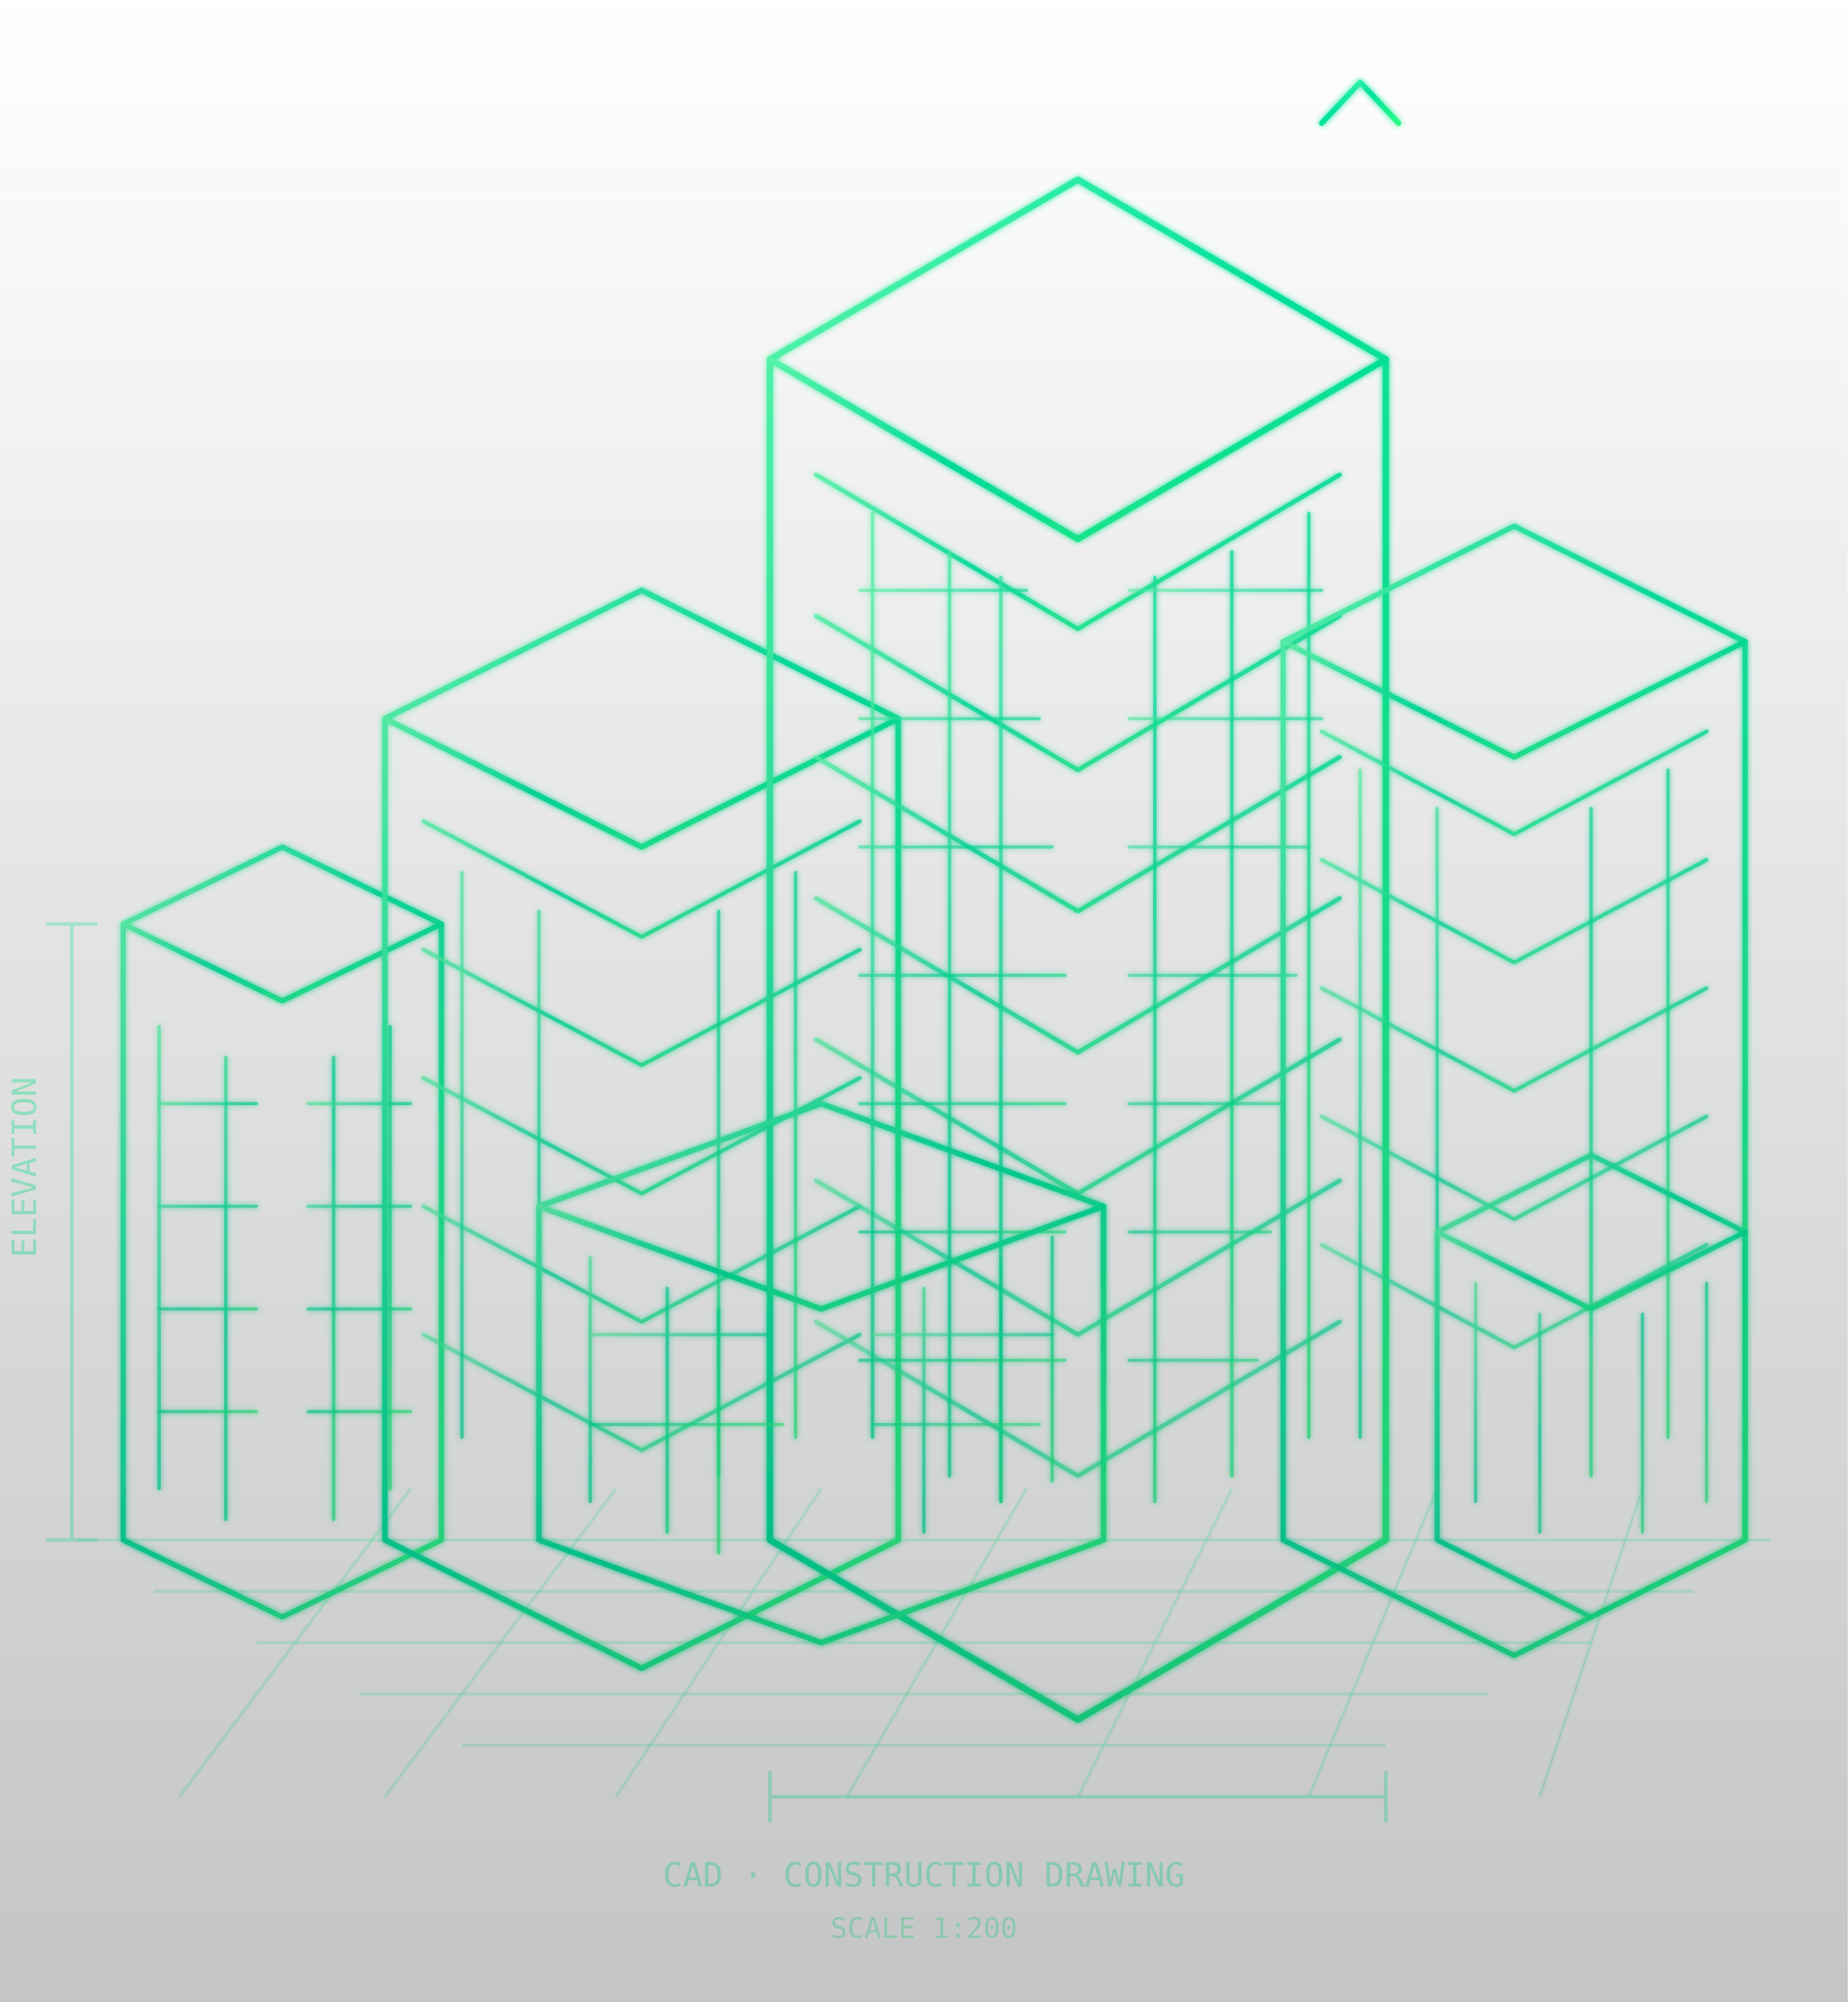
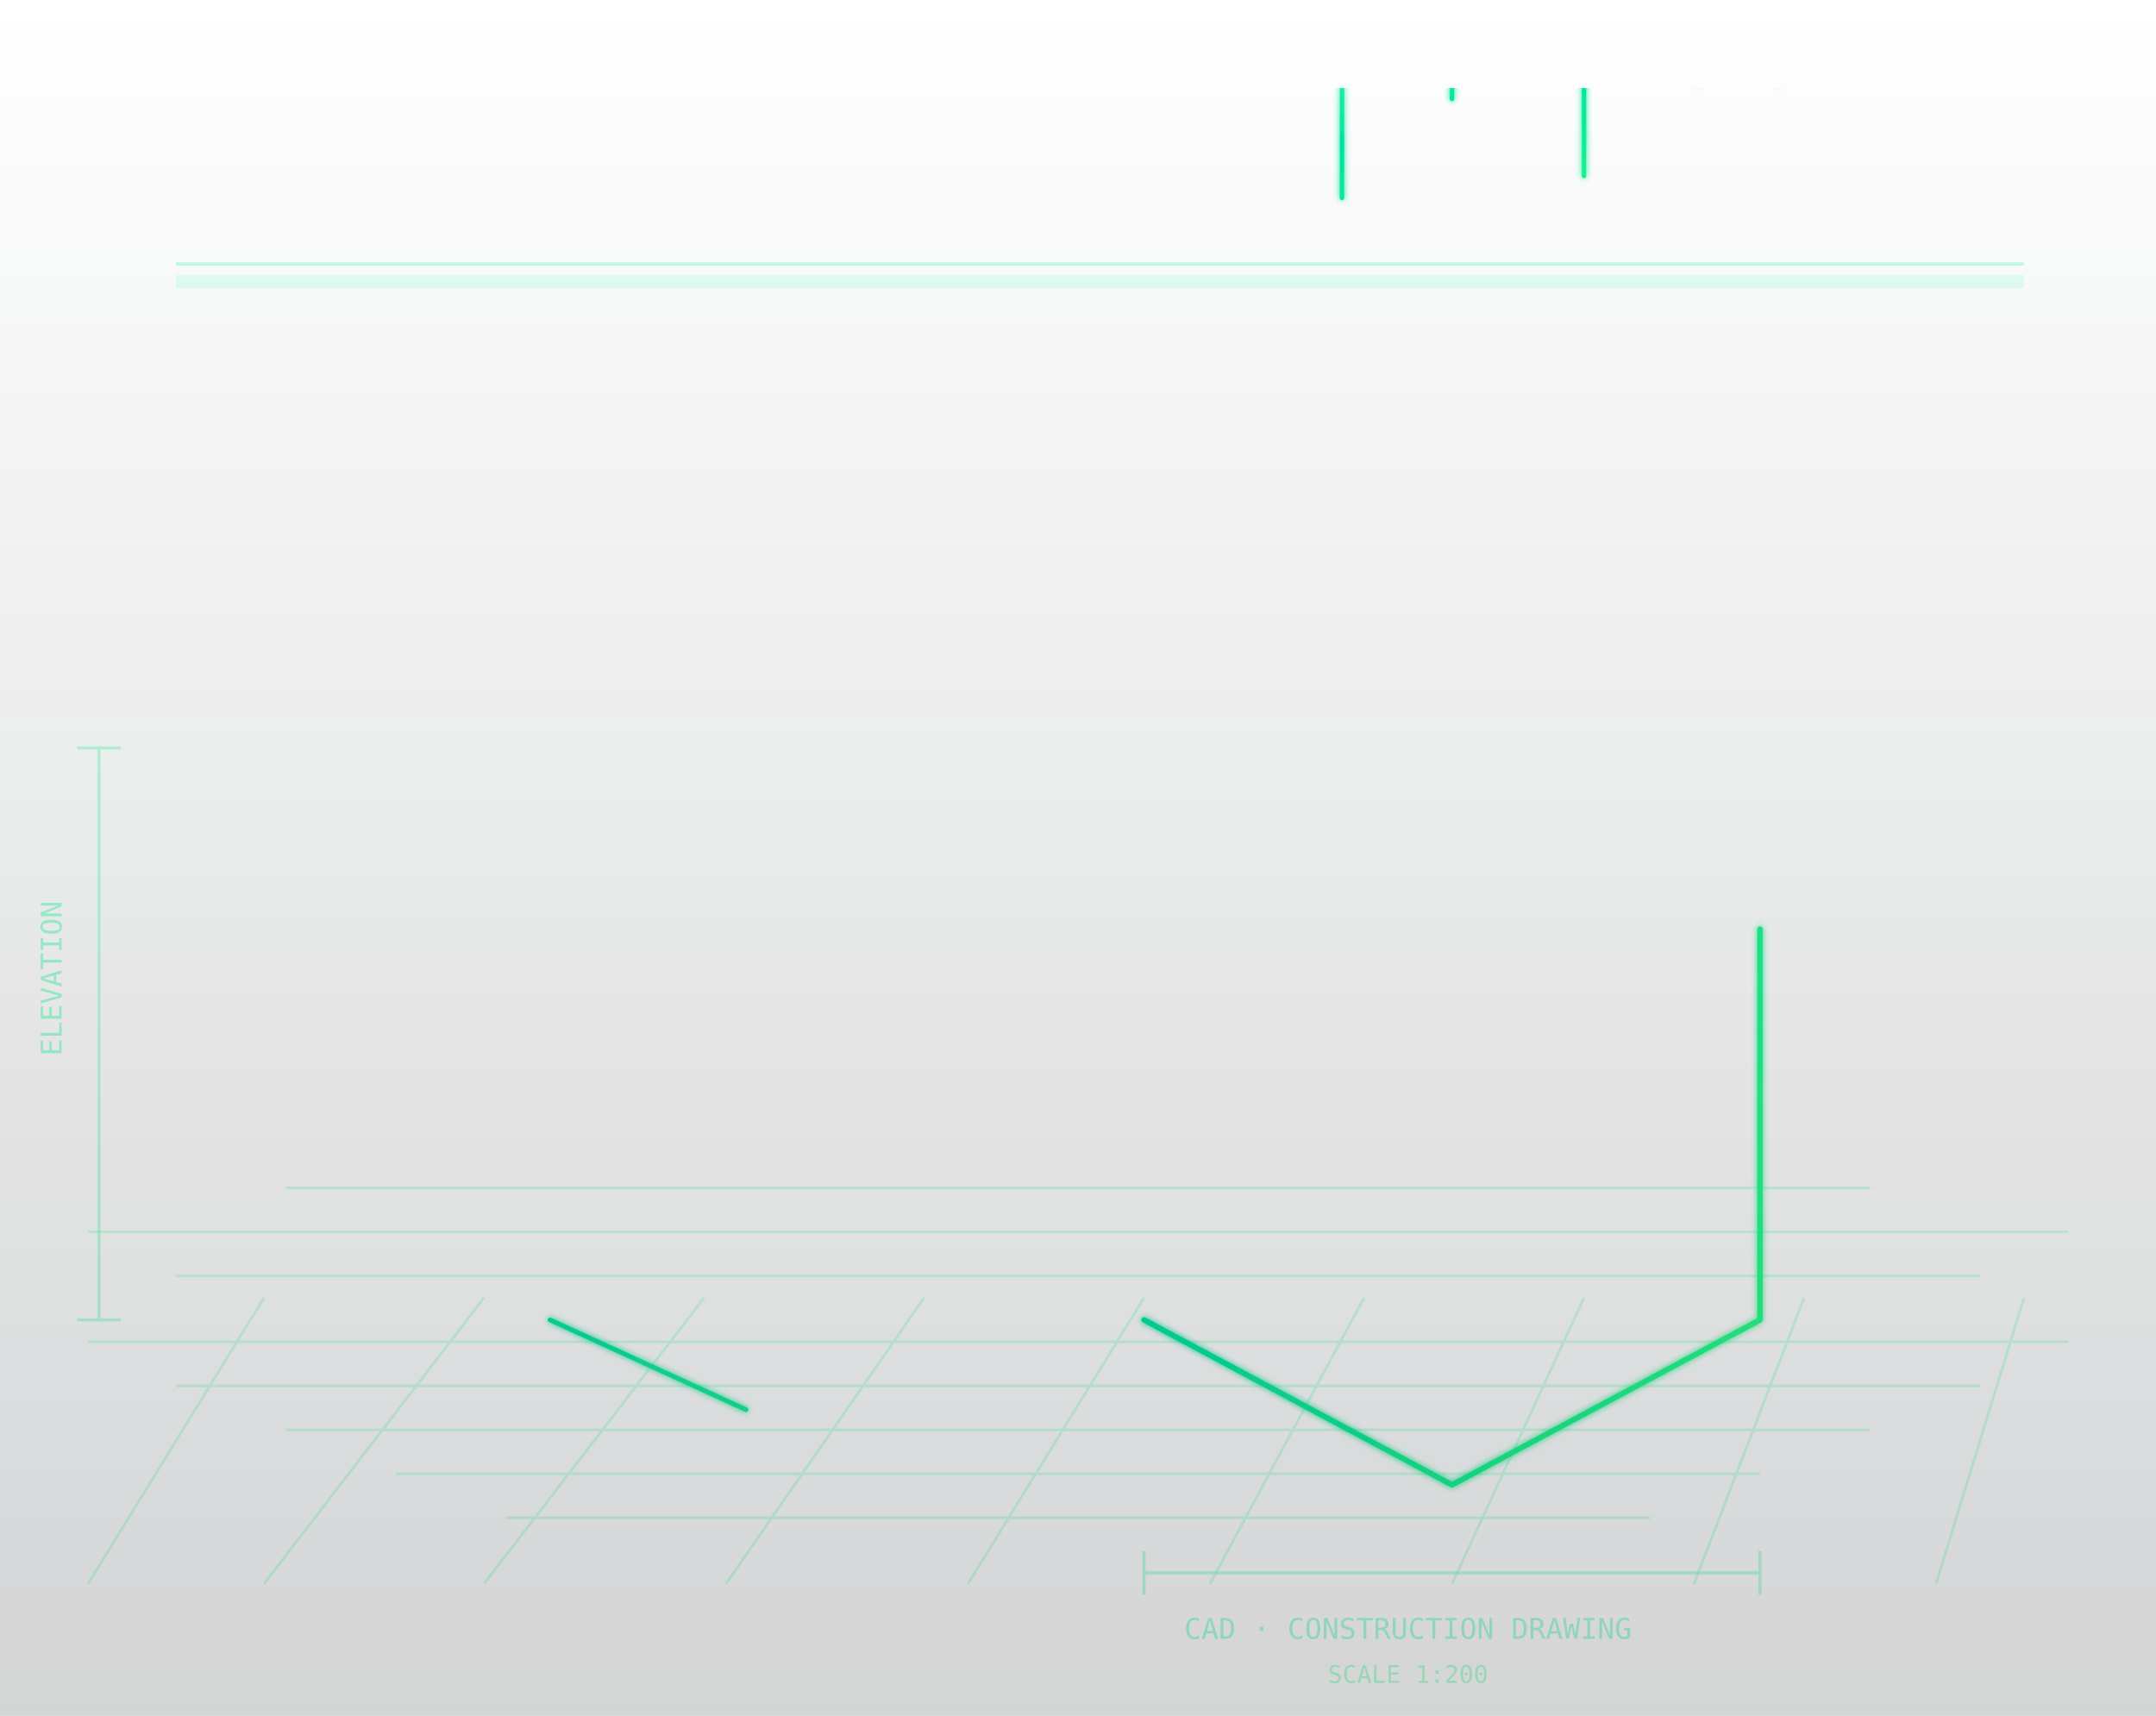
- <svg xmlns="http://www.w3.org/2000/svg" viewBox="0 0 720 780" fill="none" aria-hidden="true">
+ <svg xmlns="http://www.w3.org/2000/svg" viewBox="0 0 980 780" fill="none" aria-hidden="true">
  <defs>
    <linearGradient id="gNeon" x1="0" y1="0" x2="1" y2="1">
      <stop offset="0%" stop-color="#5CFFB0" />
      <stop offset="45%" stop-color="#00E6A0" />
      <stop offset="100%" stop-color="#2BFF88" />
    </linearGradient>
-     <linearGradient id="gMid" x1="0" y1="1" x2="0" y2="0">
-       <stop offset="0%" stop-color="#00D4AA" stop-opacity=".95" />
-       <stop offset="100%" stop-color="#7CFFC8" stop-opacity=".85" />
-     </linearGradient>
    <linearGradient id="fade" x1="0" y1="0" x2="0" y2="1">
      <stop offset="0%" stop-color="#0f1419" stop-opacity="0" />
-       <stop offset="100%" stop-color="#0f1419" stop-opacity=".25" />
+       <stop offset="100%" stop-color="#0f1419" stop-opacity=".18" />
    </linearGradient>
-     <filter id="glow" x="-20%" y="-20%" width="140%" height="140%">
-       <feGaussianBlur stdDeviation="1.2" result="b" />
+     <filter id="glow" x="-15%" y="-15%" width="130%" height="130%">
+       <feGaussianBlur stdDeviation="1.5" result="b" />
      <feMerge>
        <feMergeNode in="b" />
        <feMergeNode in="SourceGraphic" />
      </feMerge>
    </filter>
+     <clipPath id="stage">
+       <rect x="0" y="40" width="980" height="700" />
+     </clipPath>
+     <style>
+       .grid { opacity: .28; animation: gridScroll 18s linear infinite; }
+       .skyline {
+         transform-origin: 640px 400px;
+         animation: skyScroll 16s ease-in-out infinite alternate, floatY 9s ease-in-out infinite alternate;
+       }
+       .draw {
+         stroke-dasharray: 1400;
+         stroke-dashoffset: 1400;
+         animation: drawIn 3s ease forwards, dashFlow 7.5s linear 3s infinite;
+       }
+       .draw-slow {
+         stroke-dasharray: 1100;
+         stroke-dashoffset: 1100;
+         animation: drawIn 3.8s ease .12s forwards, dashFlow 10s linear 4s infinite;
+       }
+       .draw-win {
+         stroke-dasharray: 480;
+         stroke-dashoffset: 480;
+         animation: drawIn 2.4s ease .35s forwards, dashFlow 5.5s linear 2.8s infinite;
+       }
+       .crane {
+         transform-origin: 660px 20px;
+         animation: craneSway 5s ease-in-out infinite alternate;
+       }
+       .scan {
+         animation: scanY 6s ease-in-out infinite;
+       }
+       @keyframes drawIn { to { stroke-dashoffset: 0; } }
+       @keyframes dashFlow { to { stroke-dashoffset: -280; } }
+       @keyframes skyScroll {
+         from { transform: translate(0px, 0); }
+         to { transform: translate(18px, -10px); }
+       }
+       @keyframes floatY {
+         from { transform: translateY(0); }
+         to { transform: translateY(-14px); }
+       }
+       /* combine: use one transform on skyline */
+       .skyline {
+         animation: panDrift 14s ease-in-out infinite alternate;
+       }
+       @keyframes panDrift {
+         0% { transform: translate(0px, 6px); }
+         50% { transform: translate(12px, -10px); }
+         100% { transform: translate(22px, 4px); }
+       }
+       @keyframes gridScroll {
+         from { transform: translateY(0); opacity: .22; }
+         50% { opacity: .34; }
+         to { transform: translateY(-28px); opacity: .22; }
+       }
+       @keyframes craneSway {
+         from { transform: rotate(-1.5deg); }
+         to { transform: rotate(1.8deg); }
+       }
+       @keyframes scanY {
+         0% { transform: translateY(-40px); opacity: 0; }
+         15% { opacity: .55; }
+         50% { opacity: .35; }
+         85% { opacity: .55; }
+         100% { transform: translateY(420px); opacity: 0; }
+       }
+       @media (prefers-reduced-motion: reduce) {
+         .grid, .skyline, .draw, .draw-slow, .draw-win, .crane, .scan {
+           animation: none !important;
+           stroke-dashoffset: 0 !important;
+         }
+       }
+     </style>
  </defs>
-   <g stroke="#5CFFB0" stroke-opacity=".28" stroke-width="1.2">
-     <path d="M30 600 H690" />
-     <path d="M60 620 H660" />
-     <path d="M100 640 H620" />
-     <path d="M140 660 H580" />
-     <path d="M180 680 H540" />
-     <path d="M160 580 L70 700 M240 580 L150 700 M320 580 L240 700 M400 580 L330 700 M480 580 L420 700 M560 580 L510 700 M640 580 L600 700" />
-   </g>
-   <g filter="url(#glow)" stroke="url(#gNeon)" stroke-linejoin="round" stroke-linecap="round">
-     <g stroke-width="2" stroke-opacity=".9">
-       <path d="M48 600 L48 360 L110 330 L172 360 L172 600 L110 630 Z" />
-       <path d="M48 360 L110 390 L172 360" />
-       <path d="M110 390 L110 630" />
-       <path d="M62 400 V580 M88 412 V592 M130 412 V592 M152 400 V580" stroke-width="1.3" stroke-opacity=".7" />
-       <path d="M62 430 H100 M62 470 H100 M62 510 H100 M62 550 H100" stroke-width="1.2" stroke-opacity=".65" />
-       <path d="M120 430 H160 M120 470 H160 M120 510 H160 M120 550 H160" stroke-width="1.2" stroke-opacity=".65" />
+   <g clip-path="url(#stage)">
+     <g class="grid" stroke="#5CFFB0" stroke-width="1.2">
+       <path d="M40 610 H940 M80 630 H900 M130 650 H850 M180 670 H800 M230 690 H750" />
+       <path d="M40 560 H940 M80 580 H900 M130 540 H850" />
+       <path d="M120 590 L40 720 M220 590 L120 720 M320 590 L220 720 M420 590 L330 720 M520 590 L440 720 M620 590 L550 720 M720 590 L660 720 M820 590 L770 720 M920 590 L880 720" />
    </g>
-     <g stroke-width="2.1" stroke-opacity=".95">
-       <path d="M150 600 L150 280 L250 230 L350 280 L350 600 L250 650 Z" />
-       <path d="M150 280 L250 330 L350 280" />
-       <path d="M250 330 L250 650" />
-       <path d="M165 320 L250 365 L335 320" stroke-width="1.5" stroke-opacity=".8" />
-       <path d="M165 370 L250 415 L335 370" stroke-width="1.5" stroke-opacity=".75" />
-       <path d="M165 420 L250 465 L335 420" stroke-width="1.5" stroke-opacity=".7" />
-       <path d="M165 470 L250 515 L335 470" stroke-width="1.5" stroke-opacity=".65" />
-       <path d="M165 520 L250 565 L335 520" stroke-width="1.5" stroke-opacity=".6" />
-       <path d="M180 340 V560 M210 355 V575 M280 355 V575 M310 340 V560" stroke-width="1.3" stroke-opacity=".65" />
+     <g class="scan" stroke="#7CFFC8" stroke-opacity=".45" stroke-width="1.5">
+       <path d="M80 120 H920" />
+       <path d="M80 128 H920" stroke-opacity=".2" stroke-width="6" />
    </g>
-     <g stroke-width="2.4">
-       <path d="M300 600 L300 140 L420 70 L540 140 L540 600 L420 670 Z" />
-       <path d="M300 140 L420 210 L540 140" />
-       <path d="M420 210 L420 670" />
-       <path d="M318 185 L420 245 L522 185" stroke-width="1.7" stroke-opacity=".85" />
-       <path d="M318 240 L420 300 L522 240" stroke-width="1.7" stroke-opacity=".8" />
-       <path d="M318 295 L420 355 L522 295" stroke-width="1.7" stroke-opacity=".75" />
-       <path d="M318 350 L420 410 L522 350" stroke-width="1.7" stroke-opacity=".7" />
-       <path d="M318 405 L420 465 L522 405" stroke-width="1.7" stroke-opacity=".65" />
-       <path d="M318 460 L420 520 L522 460" stroke-width="1.7" stroke-opacity=".6" />
-       <path d="M318 515 L420 575 L522 515" stroke-width="1.7" stroke-opacity=".55" />
-       <path d="M340 200 V560 M370 215 V575 M390 225 V585 M450 225 V585 M480 215 V575 M510 200 V560" stroke-width="1.35" stroke-opacity=".7" />
-       <path d="M335 230 H400 M335 280 H405 M335 330 H410 M335 380 H415 M335 430 H415 M335 480 H415 M335 530 H415" stroke-width="1.2" stroke-opacity=".6" />
-       <path d="M440 230 H515 M440 280 H515 M440 330 H510 M440 380 H505 M440 430 H500 M440 480 H495 M440 530 H490" stroke-width="1.2" stroke-opacity=".55" />
-       <path d="M420 70 L420 18" stroke-width="2.2" />
-       <path d="M340 32 H530" stroke-width="2.2" />
-       <path d="M530 32 L515 48 M530 32 L545 48" stroke-width="2" />
-       <path d="M470 32 L470 85" stroke-width="1.5" stroke-opacity=".75" />
-       <path d="M390 32 L390 95" stroke-width="1.3" stroke-opacity=".55" />
-     </g>
-     <g stroke-width="2" stroke-opacity=".92">
-       <path d="M500 600 L500 250 L590 205 L680 250 L680 600 L590 645 Z" />
-       <path d="M500 250 L590 295 L680 250" />
-       <path d="M590 295 L590 645" />
-       <path d="M515 285 L590 325 L665 285" stroke-width="1.5" stroke-opacity=".75" />
-       <path d="M515 335 L590 375 L665 335" stroke-width="1.5" stroke-opacity=".7" />
-       <path d="M515 385 L590 425 L665 385" stroke-width="1.5" stroke-opacity=".65" />
-       <path d="M515 435 L590 475 L665 435" stroke-width="1.5" stroke-opacity=".6" />
-       <path d="M515 485 L590 525 L665 485" stroke-width="1.5" stroke-opacity=".55" />
-       <path d="M530 300 V560 M560 315 V575 M620 315 V575 M650 300 V560" stroke-width="1.3" stroke-opacity=".65" />
-     </g>
-     <g stroke-width="2.1" stroke-opacity=".95">
-       <path d="M210 600 L210 470 L320 430 L430 470 L430 600 L320 640 Z" />
-       <path d="M210 470 L320 510 L430 470" />
-       <path d="M320 510 L320 640" />
-       <path d="M230 490 V585 M260 502 V597 M280 510 V605" stroke-width="1.3" stroke-opacity=".7" />
-       <path d="M360 502 V597 M390 490 V585 M410 482 V577" stroke-width="1.3" stroke-opacity=".65" />
-       <path d="M230 520 H300 M230 555 H305" stroke-width="1.2" stroke-opacity=".6" />
-       <path d="M340 520 H410 M340 555 H405" stroke-width="1.2" stroke-opacity=".55" />
-     </g>
-     <g stroke-width="1.9" stroke-opacity=".88">
-       <path d="M560 600 L560 480 L620 450 L680 480 L680 600 L620 630 Z" />
-       <path d="M560 480 L620 510 L680 480" />
-       <path d="M620 510 L620 630" />
-       <path d="M575 500 V585 M600 512 V597 M640 512 V597 M665 500 V585" stroke-width="1.2" stroke-opacity=".65" />
+     <g class="skyline" filter="url(#glow)" stroke="url(#gNeon)" stroke-linejoin="round" stroke-linecap="round">
+       <g stroke-width="2" stroke-opacity=".92">
+         <path class="draw" d="M70 600 L70 340 L145 300 L220 340 L220 600 L145 640 Z" />
+         <path class="draw" d="M70 340 L145 380 L220 340 M145 380 L145 640" />
+         <path class="draw-win" d="M90 390 V575 M120 405 V590 M165 405 V590 M195 390 V575 M90 430 H140 M90 480 H140 M90 530 H140 M155 430 H205 M155 480 H205 M155 530 H205" stroke-width="1.25" stroke-opacity=".7" />
+       </g>
+       <g stroke-width="2.1" stroke-opacity=".95">
+         <path class="draw-slow" d="M250 600 L250 265 L370 210 L490 265 L490 600 L370 655 Z" />
+         <path class="draw" d="M250 265 L370 320 L490 265 M370 320 L370 655" />
+         <path class="draw-win" d="M270 305 L370 355 L470 305 M270 360 L370 410 L470 360 M270 415 L370 465 L470 415 M270 470 L370 520 L470 470 M270 525 L370 575 L470 525 M290 325 V560 M330 345 V580 M410 345 V580 M450 325 V560" stroke-width="1.35" stroke-opacity=".68" />
+       </g>
+       <g stroke-width="2.45">
+         <path class="draw-slow" d="M520 600 L520 120 L660 45 L800 120 L800 600 L660 675 Z" />
+         <path class="draw" d="M520 120 L660 195 L800 120 M660 195 L660 675" />
+         <path class="draw-win" d="M540 170 L660 235 L780 170 M540 230 L660 295 L780 230 M540 290 L660 355 L780 290 M540 350 L660 415 L780 350 M540 410 L660 475 L780 410 M540 470 L660 535 L780 470 M540 530 L660 595 L780 530" stroke-width="1.7" stroke-opacity=".72" />
+         <path class="draw-win" d="M560 185 V560 M600 205 V580 M630 220 V590 M690 220 V590 M720 205 V580 M760 185 V560 M555 220 H640 M555 280 H645 M555 340 H650 M555 400 H650 M555 460 H650 M555 520 H650 M680 220 H770 M680 280 H765 M680 340 H760 M680 400 H755 M680 460 H750 M680 520 H745" stroke-width="1.25" stroke-opacity=".6" />
+         <g class="crane">
+           <path d="M660 45 L660 8 M560 20 H790 M790 20 L772 38 M790 20 L808 38 M720 20 L720 80 M610 20 L610 90" stroke-width="2" />
+         </g>
+       </g>
+       <g stroke-width="2" stroke-opacity=".92">
+         <path class="draw" d="M820 600 L820 240 L900 195 L980 240 L980 600 L900 645 Z" />
+         <path class="draw" d="M820 240 L900 285 L980 240 M900 285 L900 645" />
+         <path class="draw-win" d="M838 275 L900 315 L962 275 M838 330 L900 370 L962 330 M838 385 L900 425 L962 385 M838 440 L900 480 L962 440 M838 495 L900 535 L962 495 M850 290 V560 M875 305 V575 M925 305 V575 M950 290 V560" stroke-width="1.35" stroke-opacity=".65" />
+       </g>
+       <g stroke-width="2.1" stroke-opacity=".95">
+         <path class="draw" d="M360 600 L360 455 L470 415 L580 455 L580 600 L470 640 Z" />
+         <path class="draw" d="M360 455 L470 495 L580 455 M470 495 L470 640" />
+         <path class="draw-win" d="M385 475 V580 M420 490 V595 M510 490 V595 M545 475 V580 M385 510 H450 M385 550 H455 M490 510 H555 M490 550 H550" stroke-width="1.25" stroke-opacity=".65" />
+       </g>
+       <g stroke-width="1.9" stroke-opacity=".88">
+         <path class="draw" d="M700 600 L700 490 L770 455 L840 490 L840 600 L770 635 Z" />
+         <path class="draw" d="M700 490 L770 525 L840 490 M770 525 L770 635" />
+         <path class="draw-win" d="M720 510 V585 M745 522 V597 M795 522 V597 M820 510 V585" stroke-width="1.2" stroke-opacity=".65" />
+       </g>
    </g>
  </g>
-   <g stroke="#7CFFC8" stroke-opacity=".55" stroke-width="1.4">
-     <path d="M28 360 V600 M18 360 H38 M18 600 H38" />
-     <path d="M300 700 H540 M300 690 V710 M540 690 V710" />
+   <g stroke="#7CFFC8" stroke-opacity=".5" stroke-width="1.4">
+     <path d="M45 340 V600 M35 340 H55 M35 600 H55 M520 715 H800 M520 705 V725 M800 705 V725" />
  </g>
-   <text x="14" y="490" fill="#7CFFC8" fill-opacity=".7" font-family="ui-monospace, SFMono-Regular, Menlo, monospace" font-size="13" transform="rotate(-90 14 490)">ELEVATION</text>
-   <text x="360" y="735" fill="#7CFFC8" fill-opacity=".65" font-family="ui-monospace, SFMono-Regular, Menlo, monospace" font-size="13" text-anchor="middle">CAD · CONSTRUCTION DRAWING</text>
-   <text x="360" y="755" fill="#5CFFB0" fill-opacity=".45" font-family="ui-monospace, SFMono-Regular, Menlo, monospace" font-size="11" text-anchor="middle">SCALE 1:200</text>
-   <rect width="720" height="780" fill="url(#fade)" />
+   <text x="28" y="480" fill="#7CFFC8" fill-opacity=".7" font-family="ui-monospace, Menlo, monospace" font-size="13" transform="rotate(-90 28 480)">ELEVATION</text>
+   <text x="640" y="745" fill="#7CFFC8" fill-opacity=".65" font-family="ui-monospace, Menlo, monospace" font-size="13" text-anchor="middle">CAD · CONSTRUCTION DRAWING</text>
+   <text x="640" y="765" fill="#5CFFB0" fill-opacity=".45" font-family="ui-monospace, Menlo, monospace" font-size="11" text-anchor="middle">SCALE 1:200</text>
+   <rect width="980" height="780" fill="url(#fade)" />
</svg>
